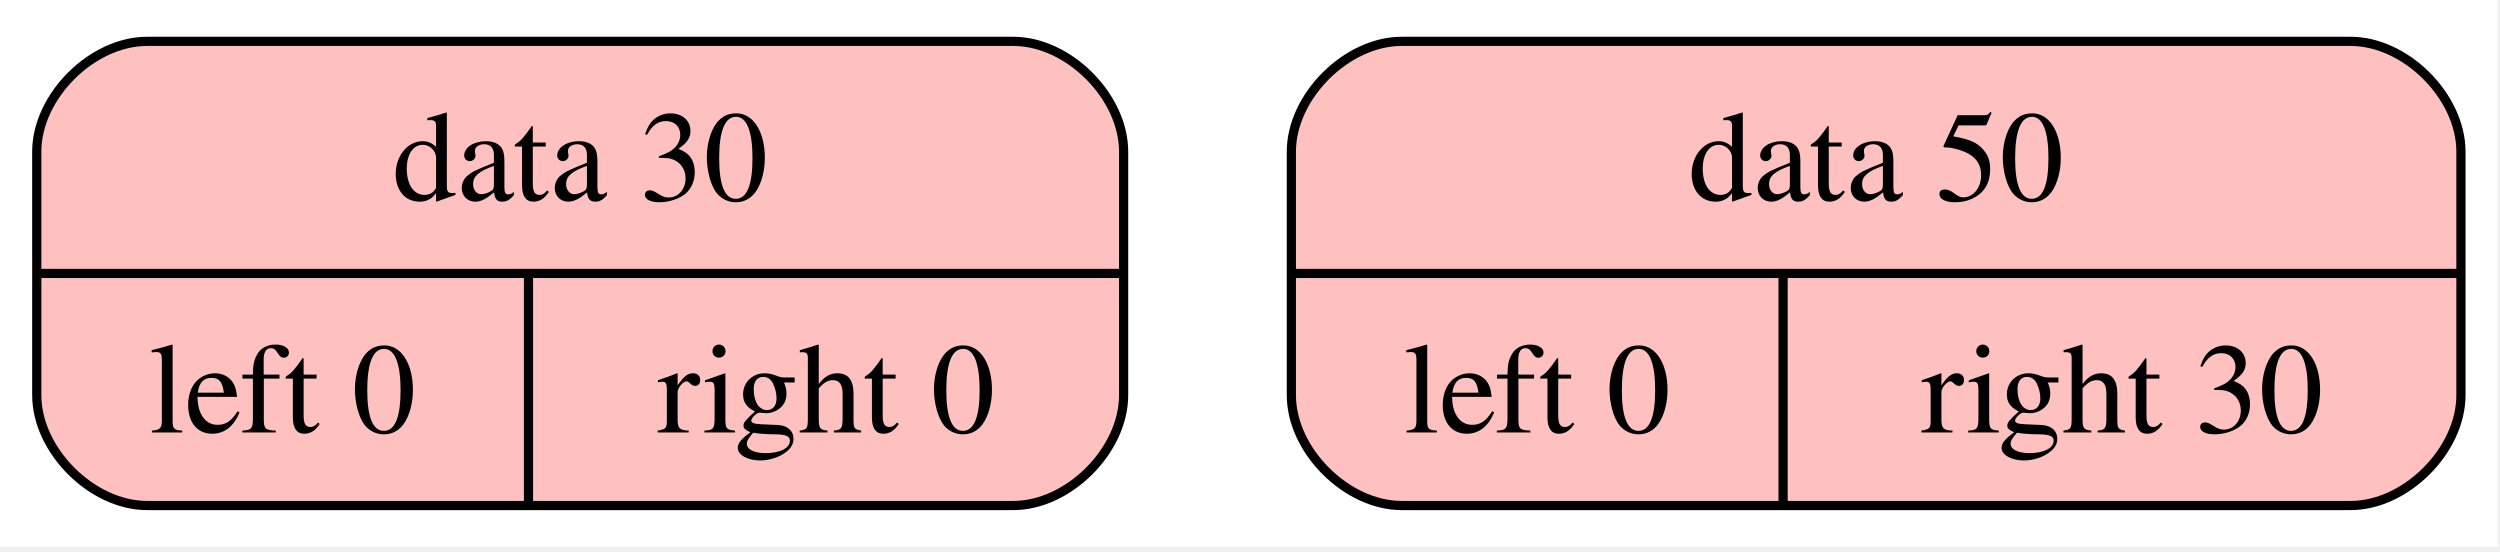
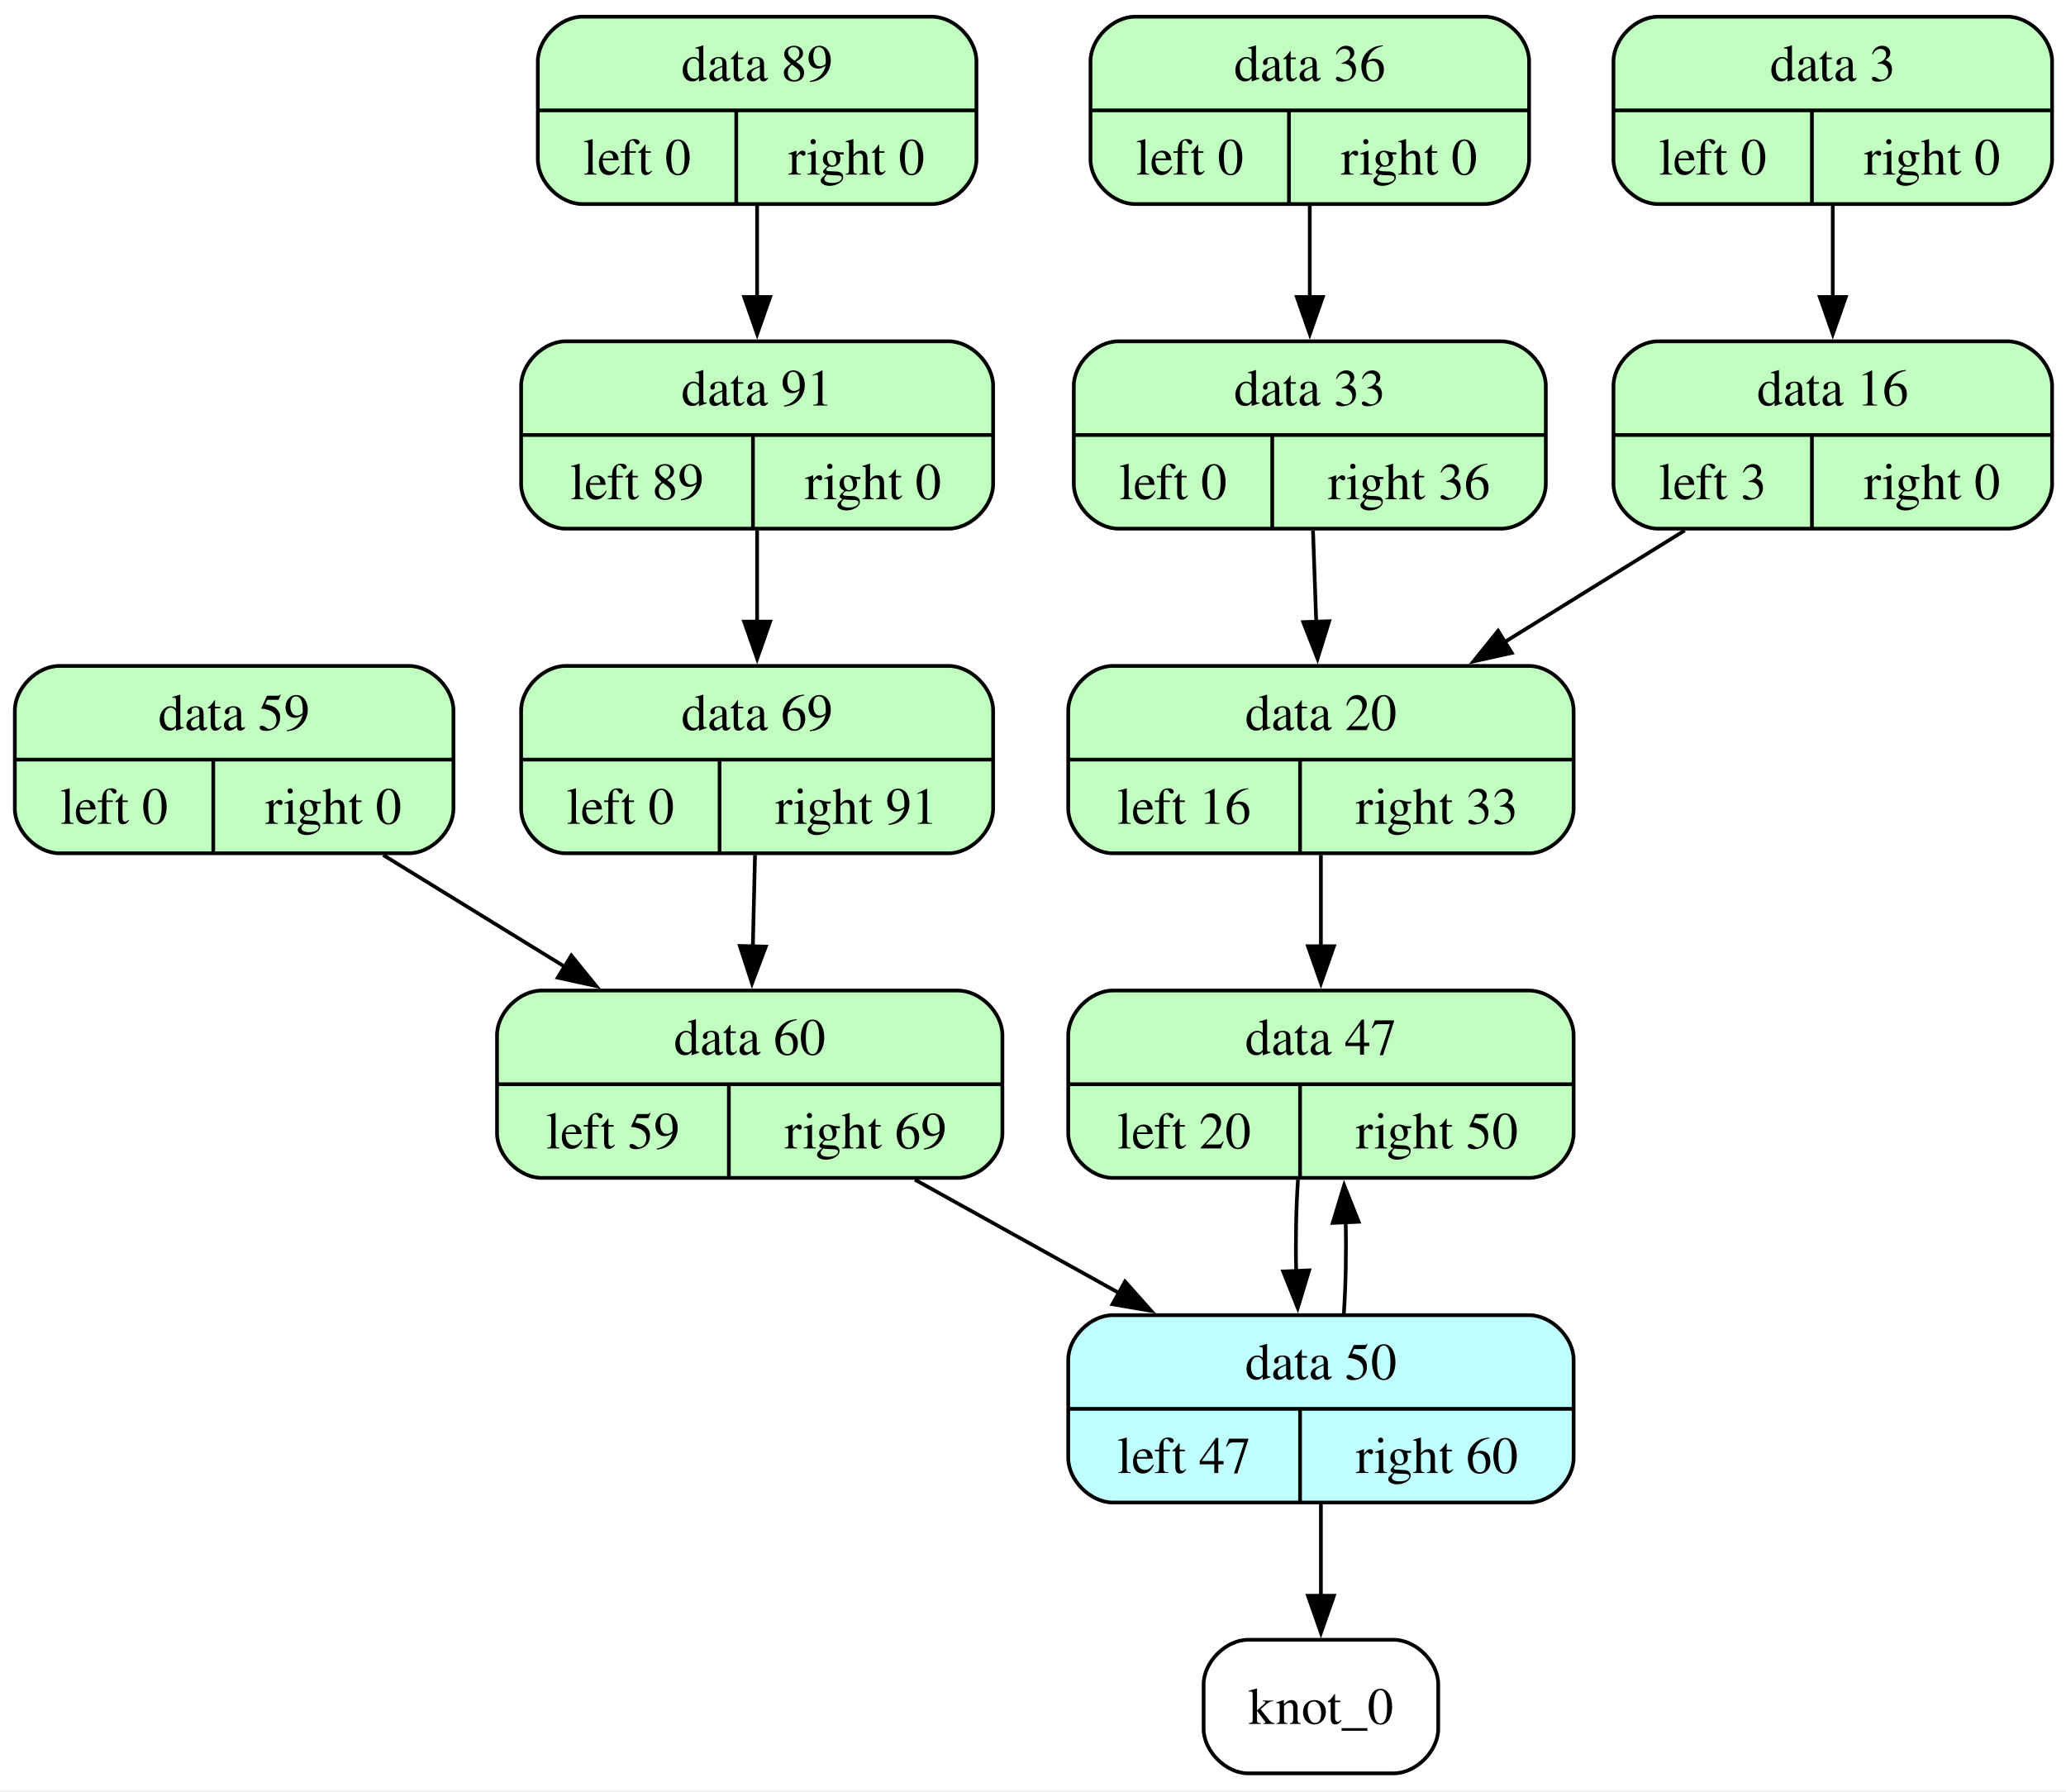
- <svg xmlns="http://www.w3.org/2000/svg" width="272pt" height="60pt" viewBox="0.00 0.00 272.00 60.00">
-   <g id="graph0" class="graph" transform="scale(1 1) rotate(0) translate(4 55.5)">
-     <polygon fill="white" stroke="none" points="-4,4 -4,-55.5 267.75,-55.5 267.75,4 -4,4" />
+ <svg xmlns="http://www.w3.org/2000/svg" width="557pt" height="483pt" viewBox="0.00 0.00 557.00 483.00">
+   <g id="graph0" class="graph" transform="scale(1 1) rotate(0) translate(4 478.5)">
+     <polygon fill="white" stroke="none" points="-4,4 -4,-478.5 553.25,-478.5 553.25,4 -4,4" />
    <g id="node1" class="node">
-       <path fill="#ffc0c0" stroke="black" d="M12,-0.5C12,-0.5 106.25,-0.5 106.25,-0.5 112.25,-0.5 118.25,-6.5 118.25,-12.5 118.25,-12.5 118.25,-39 118.25,-39 118.25,-45 112.25,-51 106.25,-51 106.25,-51 12,-51 12,-51 6,-51 0,-45 0,-39 0,-39 0,-12.5 0,-12.5 0,-6.5 6,-0.5 12,-0.5" />
-       <text xml:space="preserve" text-anchor="middle" x="59.12" y="-33.7" font-family="Times,serif" font-size="14.00">data 30</text>
-       <polyline fill="none" stroke="black" points="0,-25.75 118.25,-25.75" />
-       <text xml:space="preserve" text-anchor="middle" x="26.75" y="-8.45" font-family="Times,serif" font-size="14.00">left 0</text>
-       <polyline fill="none" stroke="black" points="53.5,-0.5 53.5,-25.75" />
-       <text xml:space="preserve" text-anchor="middle" x="85.88" y="-8.45" font-family="Times,serif" font-size="14.00">right 0</text>
+       <path fill="#c0ffc0" stroke="black" d="M443,-423.5C443,-423.5 537.25,-423.5 537.25,-423.5 543.25,-423.5 549.25,-429.5 549.25,-435.5 549.25,-435.5 549.25,-462 549.25,-462 549.25,-468 543.25,-474 537.25,-474 537.25,-474 443,-474 443,-474 437,-474 431,-468 431,-462 431,-462 431,-435.5 431,-435.5 431,-429.5 437,-423.5 443,-423.5" />
+       <text xml:space="preserve" text-anchor="middle" x="490.12" y="-456.7" font-family="Times,serif" font-size="14.00">data 3</text>
+       <polyline fill="none" stroke="black" points="431,-448.75 549.25,-448.75" />
+       <text xml:space="preserve" text-anchor="middle" x="457.75" y="-431.45" font-family="Times,serif" font-size="14.00">left 0</text>
+       <polyline fill="none" stroke="black" points="484.5,-423.5 484.5,-448.75" />
+       <text xml:space="preserve" text-anchor="middle" x="516.88" y="-431.45" font-family="Times,serif" font-size="14.00">right 0</text>
    </g>
    <g id="node2" class="node">
-       <path fill="#ffc0c0" stroke="black" d="M148.5,-0.5C148.5,-0.5 251.75,-0.5 251.75,-0.5 257.75,-0.5 263.75,-6.5 263.75,-12.5 263.75,-12.5 263.75,-39 263.75,-39 263.75,-45 257.75,-51 251.75,-51 251.75,-51 148.5,-51 148.5,-51 142.5,-51 136.5,-45 136.5,-39 136.5,-39 136.5,-12.5 136.5,-12.5 136.5,-6.5 142.5,-0.5 148.5,-0.5" />
-       <text xml:space="preserve" text-anchor="middle" x="200.12" y="-33.7" font-family="Times,serif" font-size="14.00">data 50</text>
-       <polyline fill="none" stroke="black" points="136.5,-25.75 263.75,-25.75" />
-       <text xml:space="preserve" text-anchor="middle" x="163.25" y="-8.45" font-family="Times,serif" font-size="14.00">left 0</text>
-       <polyline fill="none" stroke="black" points="190,-0.5 190,-25.75" />
-       <text xml:space="preserve" text-anchor="middle" x="226.88" y="-8.45" font-family="Times,serif" font-size="14.00">right 30</text>
+       <path fill="#c0ffc0" stroke="black" d="M443,-336C443,-336 537.25,-336 537.25,-336 543.25,-336 549.25,-342 549.25,-348 549.25,-348 549.25,-374.5 549.25,-374.5 549.25,-380.5 543.25,-386.5 537.25,-386.5 537.25,-386.5 443,-386.5 443,-386.5 437,-386.5 431,-380.5 431,-374.5 431,-374.5 431,-348 431,-348 431,-342 437,-336 443,-336" />
+       <text xml:space="preserve" text-anchor="middle" x="490.12" y="-369.2" font-family="Times,serif" font-size="14.00">data 16</text>
+       <polyline fill="none" stroke="black" points="431,-361.25 549.25,-361.25" />
+       <text xml:space="preserve" text-anchor="middle" x="457.75" y="-343.95" font-family="Times,serif" font-size="14.00">left 3</text>
+       <polyline fill="none" stroke="black" points="484.5,-336 484.5,-361.25" />
+       <text xml:space="preserve" text-anchor="middle" x="516.88" y="-343.95" font-family="Times,serif" font-size="14.00">right 0</text>
+     </g>
+     <g id="edge1" class="edge">
+       <path fill="none" stroke="black" d="M490.12,-423.02C490.12,-415.31 490.12,-406.64 490.12,-398.32" />
+       <polygon fill="black" stroke="black" points="493.63,-398.44 490.13,-388.44 486.63,-398.44 493.63,-398.44" />
+     </g>
+     <g id="node3" class="node">
+       <path fill="#c0ffc0" stroke="black" d="M296,-248.5C296,-248.5 408.25,-248.5 408.25,-248.5 414.25,-248.5 420.25,-254.5 420.25,-260.5 420.25,-260.5 420.25,-287 420.25,-287 420.25,-293 414.25,-299 408.25,-299 408.25,-299 296,-299 296,-299 290,-299 284,-293 284,-287 284,-287 284,-260.5 284,-260.5 284,-254.5 290,-248.5 296,-248.5" />
+       <text xml:space="preserve" text-anchor="middle" x="352.12" y="-281.7" font-family="Times,serif" font-size="14.00">data 20</text>
+       <polyline fill="none" stroke="black" points="284,-273.75 420.25,-273.75" />
+       <text xml:space="preserve" text-anchor="middle" x="315.25" y="-256.45" font-family="Times,serif" font-size="14.00">left 16</text>
+       <polyline fill="none" stroke="black" points="346.5,-248.5 346.5,-273.75" />
+       <text xml:space="preserve" text-anchor="middle" x="383.38" y="-256.45" font-family="Times,serif" font-size="14.00">right 33</text>
+     </g>
+     <g id="edge2" class="edge">
+       <path fill="none" stroke="black" d="M450.21,-335.52C435.05,-326.13 417.59,-315.31 401.65,-305.43" />
+       <polygon fill="black" stroke="black" points="403.58,-302.51 393.24,-300.22 399.89,-308.46 403.58,-302.51" />
+     </g>
+     <g id="node6" class="node">
+       <path fill="#c0ffc0" stroke="black" d="M296,-161C296,-161 408.25,-161 408.25,-161 414.25,-161 420.25,-167 420.25,-173 420.25,-173 420.25,-199.5 420.25,-199.5 420.25,-205.5 414.25,-211.5 408.25,-211.5 408.25,-211.5 296,-211.5 296,-211.5 290,-211.5 284,-205.5 284,-199.5 284,-199.5 284,-173 284,-173 284,-167 290,-161 296,-161" />
+       <text xml:space="preserve" text-anchor="middle" x="352.12" y="-194.2" font-family="Times,serif" font-size="14.00">data 47</text>
+       <polyline fill="none" stroke="black" points="284,-186.25 420.25,-186.25" />
+       <text xml:space="preserve" text-anchor="middle" x="315.25" y="-168.95" font-family="Times,serif" font-size="14.00">left 20</text>
+       <polyline fill="none" stroke="black" points="346.5,-161 346.5,-186.25" />
+       <text xml:space="preserve" text-anchor="middle" x="383.38" y="-168.95" font-family="Times,serif" font-size="14.00">right 50</text>
+     </g>
+     <g id="edge5" class="edge">
+       <path fill="none" stroke="black" d="M352.12,-248.02C352.12,-240.31 352.12,-231.64 352.12,-223.32" />
+       <polygon fill="black" stroke="black" points="355.63,-223.44 352.13,-213.44 348.63,-223.44 355.63,-223.44" />
+     </g>
+     <g id="node4" class="node">
+       <path fill="#c0ffc0" stroke="black" d="M302,-423.5C302,-423.5 396.25,-423.5 396.25,-423.5 402.25,-423.5 408.25,-429.5 408.25,-435.5 408.25,-435.5 408.25,-462 408.25,-462 408.25,-468 402.25,-474 396.25,-474 396.25,-474 302,-474 302,-474 296,-474 290,-468 290,-462 290,-462 290,-435.5 290,-435.5 290,-429.5 296,-423.5 302,-423.5" />
+       <text xml:space="preserve" text-anchor="middle" x="349.12" y="-456.7" font-family="Times,serif" font-size="14.00">data 36</text>
+       <polyline fill="none" stroke="black" points="290,-448.75 408.25,-448.75" />
+       <text xml:space="preserve" text-anchor="middle" x="316.75" y="-431.45" font-family="Times,serif" font-size="14.00">left 0</text>
+       <polyline fill="none" stroke="black" points="343.5,-423.5 343.5,-448.75" />
+       <text xml:space="preserve" text-anchor="middle" x="375.88" y="-431.45" font-family="Times,serif" font-size="14.00">right 0</text>
+     </g>
+     <g id="node5" class="node">
+       <path fill="#c0ffc0" stroke="black" d="M297.5,-336C297.5,-336 400.75,-336 400.75,-336 406.75,-336 412.75,-342 412.75,-348 412.75,-348 412.75,-374.5 412.75,-374.5 412.75,-380.5 406.75,-386.5 400.75,-386.5 400.75,-386.5 297.5,-386.5 297.5,-386.5 291.5,-386.5 285.5,-380.5 285.5,-374.5 285.5,-374.5 285.5,-348 285.5,-348 285.5,-342 291.5,-336 297.5,-336" />
+       <text xml:space="preserve" text-anchor="middle" x="349.12" y="-369.2" font-family="Times,serif" font-size="14.00">data 33</text>
+       <polyline fill="none" stroke="black" points="285.5,-361.25 412.75,-361.25" />
+       <text xml:space="preserve" text-anchor="middle" x="312.25" y="-343.95" font-family="Times,serif" font-size="14.00">left 0</text>
+       <polyline fill="none" stroke="black" points="339,-336 339,-361.25" />
+       <text xml:space="preserve" text-anchor="middle" x="375.88" y="-343.95" font-family="Times,serif" font-size="14.00">right 36</text>
+     </g>
+     <g id="edge3" class="edge">
+       <path fill="none" stroke="black" d="M349.12,-423.02C349.12,-415.31 349.12,-406.64 349.12,-398.32" />
+       <polygon fill="black" stroke="black" points="352.63,-398.44 349.13,-388.44 345.63,-398.44 352.63,-398.44" />
+     </g>
+     <g id="edge4" class="edge">
+       <path fill="none" stroke="black" d="M349.99,-335.52C350.26,-327.81 350.57,-319.14 350.86,-310.82" />
+       <polygon fill="black" stroke="black" points="354.35,-311.05 351.21,-300.94 347.36,-310.81 354.35,-311.05" />
+     </g>
+     <g id="node7" class="node">
+       <path fill="#c0ffff" stroke="black" d="M296,-73.5C296,-73.5 408.25,-73.5 408.25,-73.5 414.25,-73.5 420.25,-79.5 420.25,-85.5 420.25,-85.5 420.25,-112 420.25,-112 420.25,-118 414.25,-124 408.25,-124 408.25,-124 296,-124 296,-124 290,-124 284,-118 284,-112 284,-112 284,-85.5 284,-85.5 284,-79.5 290,-73.5 296,-73.5" />
+       <text xml:space="preserve" text-anchor="middle" x="352.12" y="-106.7" font-family="Times,serif" font-size="14.00">data 50</text>
+       <polyline fill="none" stroke="black" points="284,-98.75 420.25,-98.75" />
+       <text xml:space="preserve" text-anchor="middle" x="315.25" y="-81.45" font-family="Times,serif" font-size="14.00">left 47</text>
+       <polyline fill="none" stroke="black" points="346.5,-73.5 346.5,-98.75" />
+       <text xml:space="preserve" text-anchor="middle" x="383.38" y="-81.45" font-family="Times,serif" font-size="14.00">right 60</text>
+     </g>
+     <g id="edge7" class="edge">
+       <path fill="none" stroke="black" d="M345.94,-160.52C345.43,-152.81 345.26,-144.14 345.45,-135.82" />
+       <polygon fill="black" stroke="black" points="348.94,-136.08 345.88,-125.94 341.95,-135.78 348.94,-136.08" />
+     </g>
+     <g id="edge6" class="edge">
+       <path fill="none" stroke="black" d="M358.31,-124.42C358.82,-132.13 358.99,-140.8 358.8,-149.12" />
+       <polygon fill="black" stroke="black" points="355.31,-148.87 358.38,-159.01 362.3,-149.17 355.31,-148.87" />
+     </g>
+     <g id="node13" class="node">
+       <path fill="none" stroke="black" d="M332.5,-0.5C332.5,-0.5 371.75,-0.5 371.75,-0.5 377.75,-0.5 383.75,-6.5 383.75,-12.5 383.75,-12.5 383.75,-24.5 383.75,-24.5 383.75,-30.5 377.75,-36.5 371.75,-36.5 371.75,-36.5 332.5,-36.5 332.5,-36.5 326.5,-36.5 320.5,-30.5 320.5,-24.5 320.5,-24.5 320.5,-12.5 320.5,-12.5 320.5,-6.5 326.5,-0.5 332.5,-0.5" />
+       <text xml:space="preserve" text-anchor="middle" x="352.12" y="-13.82" font-family="Times,serif" font-size="14.00">knot_0</text>
+     </g>
+     <g id="edge13" class="edge">
+       <path fill="none" stroke="black" d="M352.12,-73.42C352.12,-65.46 352.12,-56.55 352.12,-48.29" />
+       <polygon fill="black" stroke="black" points="355.63,-48.37 352.13,-38.37 348.63,-48.37 355.63,-48.37" />
+     </g>
+     <g id="node8" class="node">
+       <path fill="#c0ffc0" stroke="black" d="M12,-248.5C12,-248.5 106.25,-248.5 106.25,-248.5 112.25,-248.5 118.25,-254.5 118.25,-260.5 118.25,-260.5 118.25,-287 118.25,-287 118.25,-293 112.25,-299 106.25,-299 106.25,-299 12,-299 12,-299 6,-299 0,-293 0,-287 0,-287 0,-260.5 0,-260.5 0,-254.5 6,-248.5 12,-248.5" />
+       <text xml:space="preserve" text-anchor="middle" x="59.12" y="-281.7" font-family="Times,serif" font-size="14.00">data 59</text>
+       <polyline fill="none" stroke="black" points="0,-273.75 118.25,-273.75" />
+       <text xml:space="preserve" text-anchor="middle" x="26.75" y="-256.45" font-family="Times,serif" font-size="14.00">left 0</text>
+       <polyline fill="none" stroke="black" points="53.5,-248.5 53.5,-273.75" />
+       <text xml:space="preserve" text-anchor="middle" x="85.88" y="-256.45" font-family="Times,serif" font-size="14.00">right 0</text>
+     </g>
+     <g id="node9" class="node">
+       <path fill="#c0ffc0" stroke="black" d="M142,-161C142,-161 254.25,-161 254.25,-161 260.25,-161 266.25,-167 266.25,-173 266.25,-173 266.25,-199.5 266.25,-199.5 266.25,-205.5 260.25,-211.5 254.25,-211.5 254.25,-211.5 142,-211.5 142,-211.5 136,-211.5 130,-205.5 130,-199.5 130,-199.5 130,-173 130,-173 130,-167 136,-161 142,-161" />
+       <text xml:space="preserve" text-anchor="middle" x="198.12" y="-194.2" font-family="Times,serif" font-size="14.00">data 60</text>
+       <polyline fill="none" stroke="black" points="130,-186.25 266.25,-186.25" />
+       <text xml:space="preserve" text-anchor="middle" x="161.25" y="-168.95" font-family="Times,serif" font-size="14.00">left 59</text>
+       <polyline fill="none" stroke="black" points="192.5,-161 192.5,-186.25" />
+       <text xml:space="preserve" text-anchor="middle" x="229.38" y="-168.95" font-family="Times,serif" font-size="14.00">right 69</text>
+     </g>
+     <g id="edge8" class="edge">
+       <path fill="none" stroke="black" d="M99.33,-248.02C114.6,-238.63 132.18,-227.81 148.24,-217.93" />
+       <polygon fill="black" stroke="black" points="150.04,-220.94 156.72,-212.72 146.37,-214.98 150.04,-220.94" />
+     </g>
+     <g id="edge12" class="edge">
+       <path fill="none" stroke="black" d="M242.67,-160.52C259.91,-150.95 279.8,-139.9 297.86,-129.88" />
+       <polygon fill="black" stroke="black" points="299.31,-133.07 306.36,-125.16 295.92,-126.95 299.31,-133.07" />
+     </g>
+     <g id="node10" class="node">
+       <path fill="#c0ffc0" stroke="black" d="M153,-423.5C153,-423.5 247.25,-423.5 247.25,-423.5 253.25,-423.5 259.25,-429.5 259.25,-435.5 259.25,-435.5 259.25,-462 259.25,-462 259.25,-468 253.25,-474 247.25,-474 247.25,-474 153,-474 153,-474 147,-474 141,-468 141,-462 141,-462 141,-435.5 141,-435.5 141,-429.5 147,-423.5 153,-423.5" />
+       <text xml:space="preserve" text-anchor="middle" x="200.12" y="-456.7" font-family="Times,serif" font-size="14.00">data 89</text>
+       <polyline fill="none" stroke="black" points="141,-448.75 259.25,-448.75" />
+       <text xml:space="preserve" text-anchor="middle" x="167.75" y="-431.45" font-family="Times,serif" font-size="14.00">left 0</text>
+       <polyline fill="none" stroke="black" points="194.5,-423.5 194.5,-448.75" />
+       <text xml:space="preserve" text-anchor="middle" x="226.88" y="-431.45" font-family="Times,serif" font-size="14.00">right 0</text>
+     </g>
+     <g id="node11" class="node">
+       <path fill="#c0ffc0" stroke="black" d="M148.5,-336C148.5,-336 251.75,-336 251.75,-336 257.75,-336 263.75,-342 263.75,-348 263.75,-348 263.75,-374.5 263.75,-374.5 263.75,-380.5 257.75,-386.5 251.75,-386.5 251.75,-386.5 148.5,-386.5 148.5,-386.5 142.5,-386.5 136.5,-380.5 136.5,-374.5 136.5,-374.5 136.5,-348 136.5,-348 136.5,-342 142.5,-336 148.5,-336" />
+       <text xml:space="preserve" text-anchor="middle" x="200.12" y="-369.2" font-family="Times,serif" font-size="14.00">data 91</text>
+       <polyline fill="none" stroke="black" points="136.5,-361.25 263.75,-361.25" />
+       <text xml:space="preserve" text-anchor="middle" x="167.75" y="-343.95" font-family="Times,serif" font-size="14.00">left 89</text>
+       <polyline fill="none" stroke="black" points="199,-336 199,-361.25" />
+       <text xml:space="preserve" text-anchor="middle" x="231.38" y="-343.95" font-family="Times,serif" font-size="14.00">right 0</text>
+     </g>
+     <g id="edge9" class="edge">
+       <path fill="none" stroke="black" d="M200.12,-423.02C200.12,-415.31 200.12,-406.64 200.12,-398.32" />
+       <polygon fill="black" stroke="black" points="203.63,-398.44 200.13,-388.44 196.63,-398.44 203.63,-398.44" />
+     </g>
+     <g id="node12" class="node">
+       <path fill="#c0ffc0" stroke="black" d="M148.5,-248.5C148.5,-248.5 251.75,-248.5 251.75,-248.5 257.75,-248.5 263.75,-254.5 263.75,-260.5 263.75,-260.5 263.75,-287 263.75,-287 263.75,-293 257.75,-299 251.75,-299 251.75,-299 148.5,-299 148.5,-299 142.5,-299 136.5,-293 136.5,-287 136.5,-287 136.5,-260.5 136.5,-260.5 136.5,-254.5 142.5,-248.5 148.5,-248.5" />
+       <text xml:space="preserve" text-anchor="middle" x="200.12" y="-281.7" font-family="Times,serif" font-size="14.00">data 69</text>
+       <polyline fill="none" stroke="black" points="136.5,-273.75 263.75,-273.75" />
+       <text xml:space="preserve" text-anchor="middle" x="163.25" y="-256.45" font-family="Times,serif" font-size="14.00">left 0</text>
+       <polyline fill="none" stroke="black" points="190,-248.5 190,-273.75" />
+       <text xml:space="preserve" text-anchor="middle" x="226.88" y="-256.45" font-family="Times,serif" font-size="14.00">right 91</text>
+     </g>
+     <g id="edge10" class="edge">
+       <path fill="none" stroke="black" d="M200.12,-335.52C200.12,-327.81 200.12,-319.14 200.12,-310.82" />
+       <polygon fill="black" stroke="black" points="203.63,-310.94 200.13,-300.94 196.63,-310.94 203.63,-310.94" />
+     </g>
+     <g id="edge11" class="edge">
+       <path fill="none" stroke="black" d="M199.55,-248.02C199.37,-240.31 199.16,-231.64 198.97,-223.32" />
+       <polygon fill="black" stroke="black" points="202.47,-223.35 198.74,-213.44 195.47,-223.52 202.47,-223.35" />
    </g>
  </g>
</svg>
